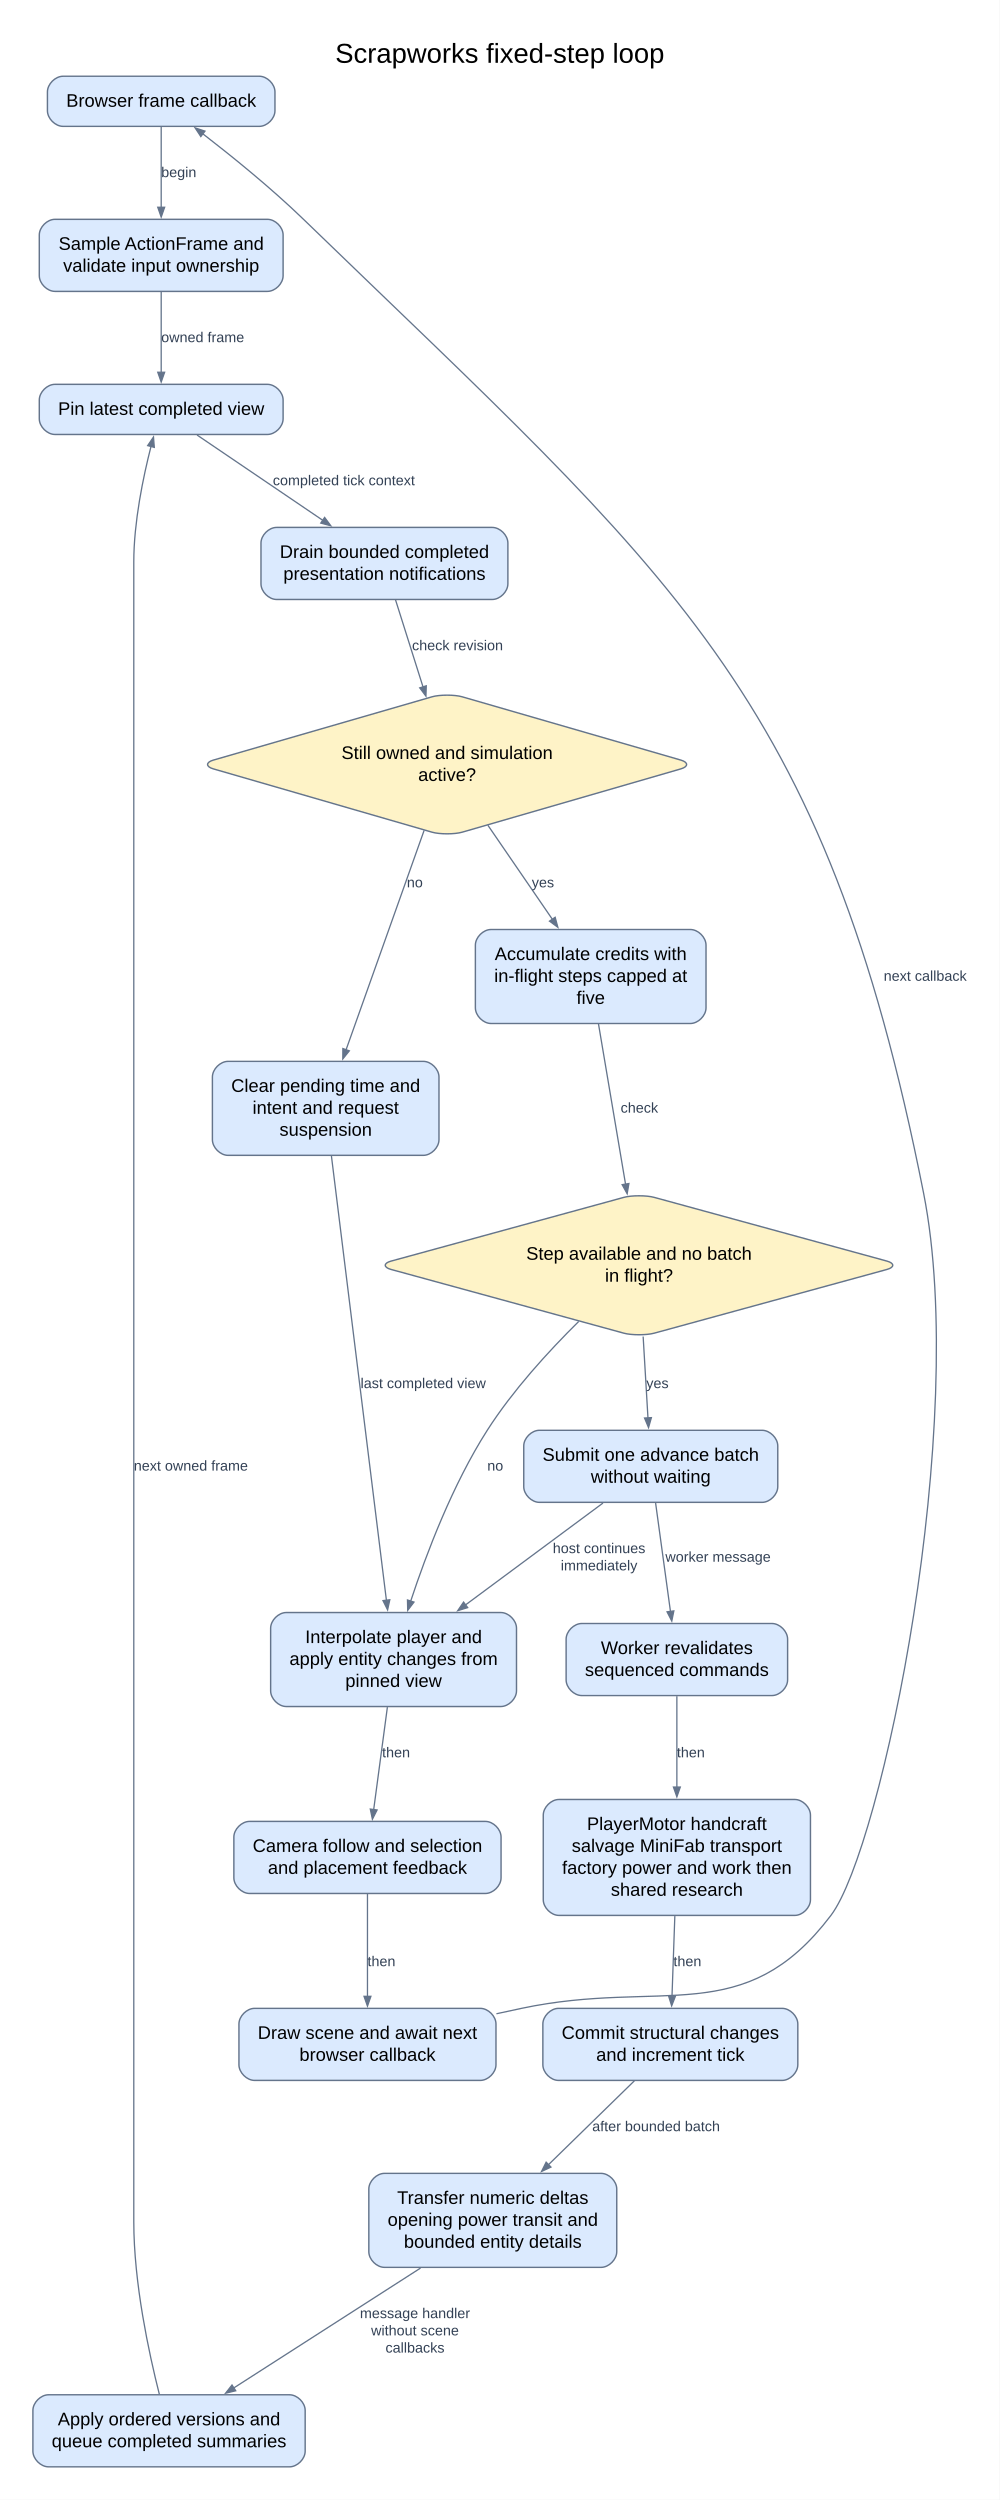
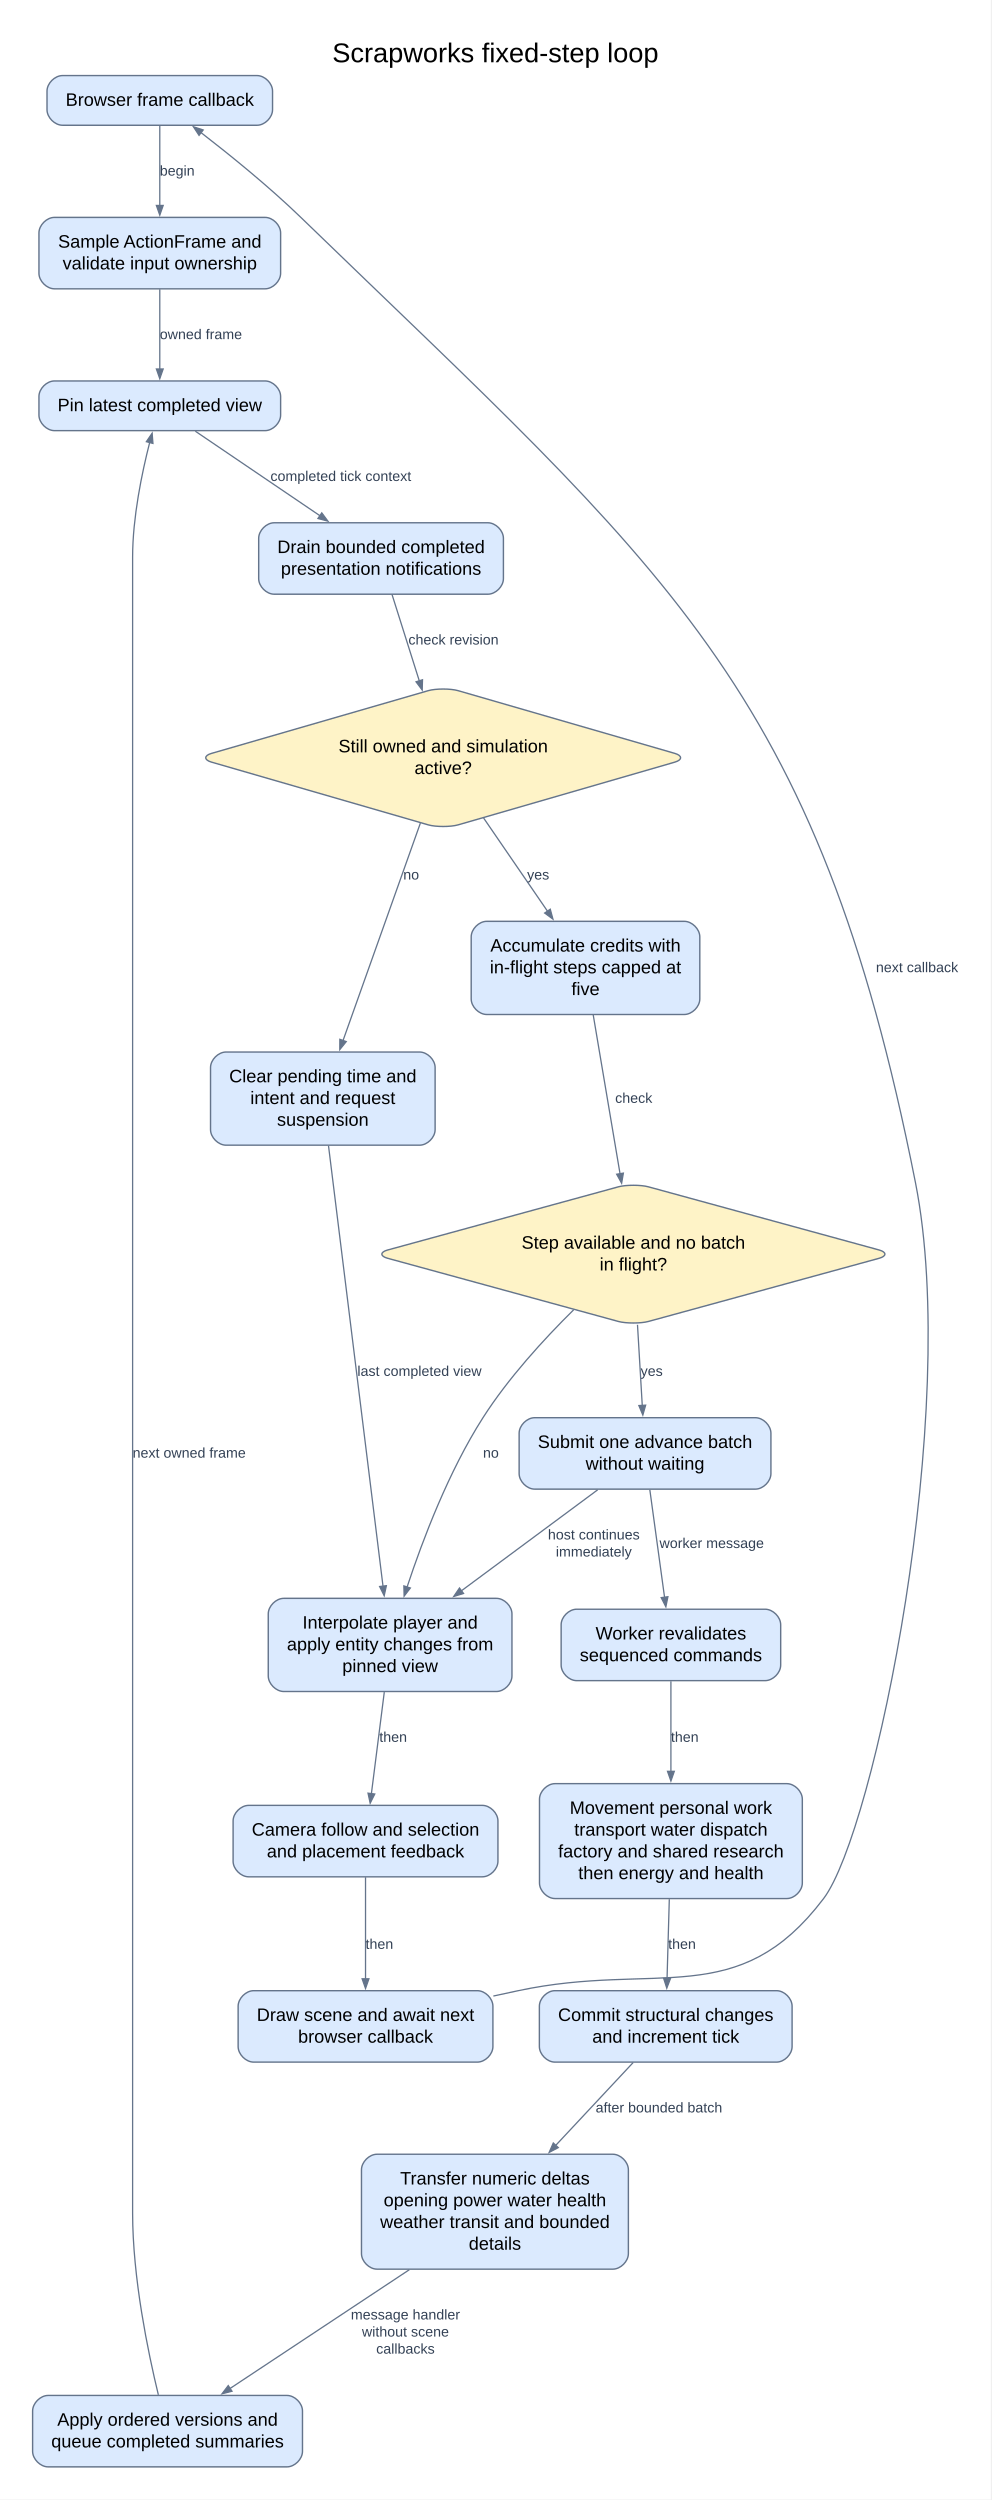
- <svg xmlns="http://www.w3.org/2000/svg" width="766pt" height="1915pt" viewBox="0.00 0.00 766.00 1915.00">
-   <g id="graph0" class="graph" transform="scale(1 1) rotate(0) translate(25.2 1889.6)">
-     <polygon fill="white" stroke="none" points="-25.2,25.2 -25.2,-1889.6 740.49,-1889.6 740.49,25.2 -25.2,25.2" />
-     <text xml:space="preserve" text-anchor="middle" x="357.65" y="-1841.5" font-family="Arial,sans-serif" font-size="21.00">Scrapworks fixed-step loop</text>
+ <svg xmlns="http://www.w3.org/2000/svg" width="766pt" height="1932pt" viewBox="0.00 0.00 766.00 1932.00">
+   <g id="graph0" class="graph" transform="scale(1 1) rotate(0) translate(25.2 1906.4)">
+     <polygon fill="white" stroke="none" points="-25.2,25.2 -25.2,-1906.4 740.49,-1906.4 740.49,25.2 -25.2,25.2" />
+     <text xml:space="preserve" text-anchor="middle" x="357.65" y="-1858.3" font-family="Arial,sans-serif" font-size="21.00">Scrapworks fixed-step loop</text>
    <g id="node1" class="node">
-       <path fill="#dbeafe" stroke="#64748b" stroke-width="1.1" d="M173.42,-1831.2C173.42,-1831.2 23.13,-1831.2 23.13,-1831.2 17.13,-1831.2 11.13,-1825.2 11.13,-1819.2 11.13,-1819.2 11.13,-1804.8 11.13,-1804.8 11.13,-1798.8 17.13,-1792.8 23.13,-1792.8 23.13,-1792.8 173.42,-1792.8 173.42,-1792.8 179.42,-1792.8 185.42,-1798.8 185.42,-1804.8 185.42,-1804.8 185.42,-1819.2 185.42,-1819.2 185.42,-1825.2 179.42,-1831.2 173.42,-1831.2" />
-       <text xml:space="preserve" text-anchor="middle" x="98.28" y="-1807.8" font-family="Arial,sans-serif" font-size="14.00">Browser frame callback</text>
+       <path fill="#dbeafe" stroke="#64748b" stroke-width="1.1" d="M173.42,-1848C173.42,-1848 23.13,-1848 23.13,-1848 17.13,-1848 11.13,-1842 11.13,-1836 11.13,-1836 11.13,-1821.6 11.13,-1821.6 11.13,-1815.6 17.13,-1809.6 23.13,-1809.6 23.13,-1809.6 173.42,-1809.6 173.42,-1809.6 179.42,-1809.6 185.42,-1815.6 185.42,-1821.6 185.42,-1821.6 185.42,-1836 185.42,-1836 185.42,-1842 179.42,-1848 173.42,-1848" />
+       <text xml:space="preserve" text-anchor="middle" x="98.28" y="-1824.6" font-family="Arial,sans-serif" font-size="14.00">Browser frame callback</text>
    </g>
    <g id="node2" class="node">
-       <path fill="#dbeafe" stroke="#64748b" stroke-width="1.1" d="M179.66,-1721.6C179.66,-1721.6 16.9,-1721.6 16.9,-1721.6 10.9,-1721.6 4.9,-1715.6 4.9,-1709.6 4.9,-1709.6 4.9,-1678.4 4.9,-1678.4 4.9,-1672.4 10.9,-1666.4 16.9,-1666.4 16.9,-1666.4 179.66,-1666.4 179.66,-1666.4 185.66,-1666.4 191.66,-1672.4 191.66,-1678.4 191.66,-1678.4 191.66,-1709.6 191.66,-1709.6 191.66,-1715.6 185.66,-1721.6 179.66,-1721.6" />
-       <text xml:space="preserve" text-anchor="middle" x="98.28" y="-1698.2" font-family="Arial,sans-serif" font-size="14.00">Sample ActionFrame and</text>
-       <text xml:space="preserve" text-anchor="middle" x="98.28" y="-1681.4" font-family="Arial,sans-serif" font-size="14.00">validate input ownership</text>
+       <path fill="#dbeafe" stroke="#64748b" stroke-width="1.1" d="M179.66,-1738.4C179.66,-1738.4 16.9,-1738.4 16.9,-1738.4 10.9,-1738.4 4.9,-1732.4 4.9,-1726.4 4.9,-1726.4 4.9,-1695.2 4.9,-1695.2 4.9,-1689.2 10.9,-1683.2 16.9,-1683.2 16.9,-1683.2 179.66,-1683.2 179.66,-1683.2 185.66,-1683.2 191.66,-1689.2 191.66,-1695.2 191.66,-1695.2 191.66,-1726.4 191.66,-1726.4 191.66,-1732.4 185.66,-1738.4 179.66,-1738.4" />
+       <text xml:space="preserve" text-anchor="middle" x="98.28" y="-1715" font-family="Arial,sans-serif" font-size="14.00">Sample ActionFrame and</text>
+       <text xml:space="preserve" text-anchor="middle" x="98.28" y="-1698.2" font-family="Arial,sans-serif" font-size="14.00">validate input ownership</text>
    </g>
    <g id="edge1" class="edge">
-       <path fill="none" stroke="#64748b" d="M98.28,-1792.36C98.28,-1775.81 98.28,-1751.17 98.28,-1730.81" />
-       <polygon fill="#64748b" stroke="#64748b" points="100.9,-1730.82 98.28,-1723.32 95.65,-1730.82 100.9,-1730.82" />
-       <text xml:space="preserve" text-anchor="middle" x="111.74" y="-1753.9" font-family="Arial,sans-serif" font-size="11.00" fill="#334155">begin</text>
+       <path fill="none" stroke="#64748b" d="M98.28,-1809.16C98.28,-1792.61 98.28,-1767.97 98.28,-1747.61" />
+       <polygon fill="#64748b" stroke="#64748b" points="100.9,-1747.62 98.28,-1740.12 95.65,-1747.62 100.9,-1747.62" />
+       <text xml:space="preserve" text-anchor="middle" x="111.74" y="-1770.7" font-family="Arial,sans-serif" font-size="11.00" fill="#334155">begin</text>
    </g>
    <g id="node3" class="node">
-       <path fill="#dbeafe" stroke="#64748b" stroke-width="1.1" d="M179.66,-1595.2C179.66,-1595.2 16.9,-1595.2 16.9,-1595.2 10.9,-1595.2 4.9,-1589.2 4.9,-1583.2 4.9,-1583.2 4.9,-1568.8 4.9,-1568.8 4.9,-1562.8 10.9,-1556.8 16.9,-1556.8 16.9,-1556.8 179.66,-1556.8 179.66,-1556.8 185.66,-1556.8 191.66,-1562.8 191.66,-1568.8 191.66,-1568.8 191.66,-1583.2 191.66,-1583.2 191.66,-1589.2 185.66,-1595.2 179.66,-1595.2" />
-       <text xml:space="preserve" text-anchor="middle" x="98.28" y="-1571.8" font-family="Arial,sans-serif" font-size="14.00">Pin latest completed view</text>
+       <path fill="#dbeafe" stroke="#64748b" stroke-width="1.1" d="M179.66,-1612C179.66,-1612 16.9,-1612 16.9,-1612 10.9,-1612 4.9,-1606 4.9,-1600 4.9,-1600 4.9,-1585.6 4.9,-1585.6 4.9,-1579.6 10.9,-1573.6 16.9,-1573.6 16.9,-1573.6 179.66,-1573.6 179.66,-1573.6 185.66,-1573.6 191.66,-1579.6 191.66,-1585.6 191.66,-1585.6 191.66,-1600 191.66,-1600 191.66,-1606 185.66,-1612 179.66,-1612" />
+       <text xml:space="preserve" text-anchor="middle" x="98.28" y="-1588.6" font-family="Arial,sans-serif" font-size="14.00">Pin latest completed view</text>
    </g>
    <g id="edge2" class="edge">
-       <path fill="none" stroke="#64748b" d="M98.28,-1666.1C98.28,-1647.54 98.28,-1622.97 98.28,-1604.33" />
-       <polygon fill="#64748b" stroke="#64748b" points="100.9,-1604.46 98.28,-1596.96 95.65,-1604.46 100.9,-1604.46" />
-       <text xml:space="preserve" text-anchor="middle" x="130.07" y="-1627.5" font-family="Arial,sans-serif" font-size="11.00" fill="#334155">owned frame</text>
+       <path fill="none" stroke="#64748b" d="M98.28,-1682.9C98.28,-1664.34 98.28,-1639.77 98.28,-1621.13" />
+       <polygon fill="#64748b" stroke="#64748b" points="100.9,-1621.26 98.28,-1613.76 95.65,-1621.26 100.9,-1621.26" />
+       <text xml:space="preserve" text-anchor="middle" x="130.07" y="-1644.3" font-family="Arial,sans-serif" font-size="11.00" fill="#334155">owned frame</text>
    </g>
    <g id="node4" class="node">
-       <path fill="#dbeafe" stroke="#64748b" stroke-width="1.1" d="M351.84,-1485.6C351.84,-1485.6 186.71,-1485.6 186.71,-1485.6 180.71,-1485.6 174.71,-1479.6 174.71,-1473.6 174.71,-1473.6 174.71,-1442.4 174.71,-1442.4 174.71,-1436.4 180.71,-1430.4 186.71,-1430.4 186.71,-1430.4 351.84,-1430.4 351.84,-1430.4 357.84,-1430.4 363.84,-1436.4 363.84,-1442.4 363.84,-1442.4 363.84,-1473.6 363.84,-1473.6 363.84,-1479.6 357.84,-1485.6 351.84,-1485.6" />
-       <text xml:space="preserve" text-anchor="middle" x="269.28" y="-1462.2" font-family="Arial,sans-serif" font-size="14.00">Drain bounded completed</text>
-       <text xml:space="preserve" text-anchor="middle" x="269.28" y="-1445.4" font-family="Arial,sans-serif" font-size="14.00">presentation notifications</text>
+       <path fill="#dbeafe" stroke="#64748b" stroke-width="1.1" d="M351.84,-1502.4C351.84,-1502.4 186.71,-1502.4 186.71,-1502.4 180.71,-1502.4 174.71,-1496.4 174.71,-1490.4 174.71,-1490.4 174.71,-1459.2 174.71,-1459.2 174.71,-1453.2 180.71,-1447.2 186.71,-1447.2 186.71,-1447.2 351.84,-1447.2 351.84,-1447.2 357.84,-1447.2 363.84,-1453.2 363.84,-1459.2 363.84,-1459.2 363.84,-1490.4 363.84,-1490.4 363.84,-1496.4 357.84,-1502.4 351.84,-1502.4" />
+       <text xml:space="preserve" text-anchor="middle" x="269.28" y="-1479" font-family="Arial,sans-serif" font-size="14.00">Drain bounded completed</text>
+       <text xml:space="preserve" text-anchor="middle" x="269.28" y="-1462.2" font-family="Arial,sans-serif" font-size="14.00">presentation notifications</text>
    </g>
    <g id="edge3" class="edge">
-       <path fill="none" stroke="#64748b" d="M125.75,-1556.36C151.71,-1538.75 191.18,-1511.98 222.16,-1490.96" />
-       <polygon fill="#64748b" stroke="#64748b" points="223.46,-1493.26 228.19,-1486.87 220.51,-1488.91 223.46,-1493.26" />
-       <text xml:space="preserve" text-anchor="middle" x="238.19" y="-1517.9" font-family="Arial,sans-serif" font-size="11.00" fill="#334155">completed tick context</text>
+       <path fill="none" stroke="#64748b" d="M125.75,-1573.16C151.71,-1555.55 191.18,-1528.78 222.16,-1507.76" />
+       <polygon fill="#64748b" stroke="#64748b" points="223.46,-1510.06 228.19,-1503.67 220.51,-1505.71 223.46,-1510.06" />
+       <text xml:space="preserve" text-anchor="middle" x="238.19" y="-1534.7" font-family="Arial,sans-serif" font-size="11.00" fill="#334155">completed tick context</text>
    </g>
    <g id="node5" class="node">
-       <path fill="#fef3c7" stroke="#64748b" stroke-width="1.1" d="M305.75,-1355.86C305.75,-1355.86 138.14,-1307.34 138.14,-1307.34 132.37,-1305.67 132.37,-1302.33 138.14,-1300.66 138.14,-1300.66 305.75,-1252.14 305.75,-1252.14 311.52,-1250.47 323.04,-1250.47 328.81,-1252.14 328.81,-1252.14 496.42,-1300.66 496.42,-1300.66 502.18,-1302.33 502.18,-1305.67 496.42,-1307.34 496.42,-1307.34 328.81,-1355.86 328.81,-1355.86 323.04,-1357.53 311.52,-1357.53 305.75,-1355.86" />
-       <text xml:space="preserve" text-anchor="middle" x="317.28" y="-1308.2" font-family="Arial,sans-serif" font-size="14.00">Still owned and simulation</text>
-       <text xml:space="preserve" text-anchor="middle" x="317.28" y="-1291.4" font-family="Arial,sans-serif" font-size="14.00">active?</text>
+       <path fill="#fef3c7" stroke="#64748b" stroke-width="1.1" d="M305.75,-1372.66C305.75,-1372.66 138.14,-1324.14 138.14,-1324.14 132.37,-1322.47 132.37,-1319.13 138.14,-1317.46 138.14,-1317.46 305.75,-1268.94 305.75,-1268.94 311.52,-1267.27 323.04,-1267.27 328.81,-1268.94 328.81,-1268.94 496.42,-1317.46 496.42,-1317.46 502.18,-1319.13 502.18,-1322.47 496.42,-1324.14 496.42,-1324.14 328.81,-1372.66 328.81,-1372.66 323.04,-1374.33 311.52,-1374.33 305.75,-1372.66" />
+       <text xml:space="preserve" text-anchor="middle" x="317.28" y="-1325" font-family="Arial,sans-serif" font-size="14.00">Still owned and simulation</text>
+       <text xml:space="preserve" text-anchor="middle" x="317.28" y="-1308.2" font-family="Arial,sans-serif" font-size="14.00">active?</text>
    </g>
    <g id="edge4" class="edge">
-       <path fill="none" stroke="#64748b" d="M277.75,-1430.18C283.6,-1411.65 291.6,-1386.31 298.88,-1363.26" />
-       <polygon fill="#64748b" stroke="#64748b" points="301.31,-1364.28 301.07,-1356.34 296.31,-1362.7 301.31,-1364.28" />
-       <text xml:space="preserve" text-anchor="middle" x="325.25" y="-1391.5" font-family="Arial,sans-serif" font-size="11.00" fill="#334155">check revision</text>
+       <path fill="none" stroke="#64748b" d="M277.75,-1446.98C283.6,-1428.45 291.6,-1403.11 298.88,-1380.06" />
+       <polygon fill="#64748b" stroke="#64748b" points="301.31,-1381.08 301.07,-1373.14 296.31,-1379.5 301.31,-1381.08" />
+       <text xml:space="preserve" text-anchor="middle" x="325.25" y="-1408.3" font-family="Arial,sans-serif" font-size="11.00" fill="#334155">check revision</text>
    </g>
    <g id="node6" class="node">
-       <path fill="#dbeafe" stroke="#64748b" stroke-width="1.1" d="M299.06,-1076.6C299.06,-1076.6 149.5,-1076.6 149.5,-1076.6 143.5,-1076.6 137.5,-1070.6 137.5,-1064.6 137.5,-1064.6 137.5,-1016.6 137.5,-1016.6 137.5,-1010.6 143.5,-1004.6 149.5,-1004.6 149.5,-1004.6 299.06,-1004.6 299.06,-1004.6 305.06,-1004.6 311.06,-1010.6 311.06,-1016.6 311.06,-1016.6 311.06,-1064.6 311.06,-1064.6 311.06,-1070.6 305.06,-1076.6 299.06,-1076.6" />
-       <text xml:space="preserve" text-anchor="middle" x="224.28" y="-1053.2" font-family="Arial,sans-serif" font-size="14.00">Clear pending time and</text>
-       <text xml:space="preserve" text-anchor="middle" x="224.28" y="-1036.4" font-family="Arial,sans-serif" font-size="14.00">intent and request</text>
-       <text xml:space="preserve" text-anchor="middle" x="224.28" y="-1019.6" font-family="Arial,sans-serif" font-size="14.00">suspension</text>
+       <path fill="#dbeafe" stroke="#64748b" stroke-width="1.1" d="M299.06,-1093.4C299.06,-1093.4 149.5,-1093.4 149.5,-1093.4 143.5,-1093.4 137.5,-1087.4 137.5,-1081.4 137.5,-1081.4 137.5,-1033.4 137.5,-1033.4 137.5,-1027.4 143.5,-1021.4 149.5,-1021.4 149.5,-1021.4 299.06,-1021.4 299.06,-1021.4 305.06,-1021.4 311.06,-1027.4 311.06,-1033.4 311.06,-1033.4 311.06,-1081.4 311.06,-1081.4 311.06,-1087.4 305.06,-1093.4 299.06,-1093.4" />
+       <text xml:space="preserve" text-anchor="middle" x="224.28" y="-1070" font-family="Arial,sans-serif" font-size="14.00">Clear pending time and</text>
+       <text xml:space="preserve" text-anchor="middle" x="224.28" y="-1053.2" font-family="Arial,sans-serif" font-size="14.00">intent and request</text>
+       <text xml:space="preserve" text-anchor="middle" x="224.28" y="-1036.4" font-family="Arial,sans-serif" font-size="14.00">suspension</text>
    </g>
    <g id="edge5" class="edge">
-       <path fill="none" stroke="#64748b" d="M299.68,-1253.53C282.43,-1205.03 256.38,-1131.83 239.86,-1085.39" />
-       <polygon fill="#64748b" stroke="#64748b" points="242.38,-1084.66 237.4,-1078.47 237.44,-1086.42 242.38,-1084.66" />
-       <text xml:space="preserve" text-anchor="middle" x="292.56" y="-1209.9" font-family="Arial,sans-serif" font-size="11.00" fill="#334155">no</text>
+       <path fill="none" stroke="#64748b" d="M299.68,-1270.33C282.43,-1221.83 256.38,-1148.63 239.86,-1102.19" />
+       <polygon fill="#64748b" stroke="#64748b" points="242.38,-1101.46 237.4,-1095.27 237.44,-1103.22 242.38,-1101.46" />
+       <text xml:space="preserve" text-anchor="middle" x="292.56" y="-1226.7" font-family="Arial,sans-serif" font-size="11.00" fill="#334155">no</text>
    </g>
    <g id="node7" class="node">
-       <path fill="#dbeafe" stroke="#64748b" stroke-width="1.1" d="M503.61,-1177.6C503.61,-1177.6 350.94,-1177.6 350.94,-1177.6 344.94,-1177.6 338.94,-1171.6 338.94,-1165.6 338.94,-1165.6 338.94,-1117.6 338.94,-1117.6 338.94,-1111.6 344.94,-1105.6 350.94,-1105.6 350.94,-1105.6 503.61,-1105.6 503.61,-1105.6 509.61,-1105.6 515.61,-1111.6 515.61,-1117.6 515.61,-1117.6 515.61,-1165.6 515.61,-1165.6 515.61,-1171.6 509.61,-1177.6 503.61,-1177.6" />
-       <text xml:space="preserve" text-anchor="middle" x="427.28" y="-1154.2" font-family="Arial,sans-serif" font-size="14.00">Accumulate credits with</text>
-       <text xml:space="preserve" text-anchor="middle" x="427.28" y="-1137.4" font-family="Arial,sans-serif" font-size="14.00">in-flight steps capped at</text>
-       <text xml:space="preserve" text-anchor="middle" x="427.28" y="-1120.6" font-family="Arial,sans-serif" font-size="14.00">five</text>
+       <path fill="#dbeafe" stroke="#64748b" stroke-width="1.1" d="M503.61,-1194.4C503.61,-1194.4 350.94,-1194.4 350.94,-1194.4 344.94,-1194.4 338.94,-1188.4 338.94,-1182.4 338.94,-1182.4 338.94,-1134.4 338.94,-1134.4 338.94,-1128.4 344.94,-1122.4 350.94,-1122.4 350.94,-1122.4 503.61,-1122.4 503.61,-1122.4 509.61,-1122.4 515.61,-1128.4 515.61,-1134.4 515.61,-1134.4 515.61,-1182.4 515.61,-1182.4 515.61,-1188.4 509.61,-1194.4 503.61,-1194.4" />
+       <text xml:space="preserve" text-anchor="middle" x="427.28" y="-1171" font-family="Arial,sans-serif" font-size="14.00">Accumulate credits with</text>
+       <text xml:space="preserve" text-anchor="middle" x="427.28" y="-1154.2" font-family="Arial,sans-serif" font-size="14.00">in-flight steps capped at</text>
+       <text xml:space="preserve" text-anchor="middle" x="427.28" y="-1137.4" font-family="Arial,sans-serif" font-size="14.00">five</text>
    </g>
    <g id="edge6" class="edge">
-       <path fill="none" stroke="#64748b" d="M348.51,-1257.46C364.03,-1234.83 382.68,-1207.64 397.93,-1185.39" />
-       <polygon fill="#64748b" stroke="#64748b" points="400.04,-1186.97 402.11,-1179.3 395.71,-1184 400.04,-1186.97" />
-       <text xml:space="preserve" text-anchor="middle" x="390.69" y="-1209.9" font-family="Arial,sans-serif" font-size="11.00" fill="#334155">yes</text>
+       <path fill="none" stroke="#64748b" d="M348.51,-1274.26C364.03,-1251.63 382.68,-1224.44 397.93,-1202.19" />
+       <polygon fill="#64748b" stroke="#64748b" points="400.04,-1203.77 402.11,-1196.1 395.71,-1200.8 400.04,-1203.77" />
+       <text xml:space="preserve" text-anchor="middle" x="390.69" y="-1226.7" font-family="Arial,sans-serif" font-size="11.00" fill="#334155">yes</text>
    </g>
    <g id="node15" class="node">
-       <path fill="#dbeafe" stroke="#64748b" stroke-width="1.1" d="M358.44,-654.4C358.44,-654.4 194.11,-654.4 194.11,-654.4 188.11,-654.4 182.11,-648.4 182.11,-642.4 182.11,-642.4 182.11,-594.4 182.11,-594.4 182.11,-588.4 188.11,-582.4 194.11,-582.4 194.11,-582.4 358.44,-582.4 358.44,-582.4 364.44,-582.4 370.44,-588.4 370.44,-594.4 370.44,-594.4 370.44,-642.4 370.44,-642.4 370.44,-648.4 364.44,-654.4 358.44,-654.4" />
-       <text xml:space="preserve" text-anchor="middle" x="276.28" y="-631" font-family="Arial,sans-serif" font-size="14.00">Interpolate player and</text>
-       <text xml:space="preserve" text-anchor="middle" x="276.28" y="-614.2" font-family="Arial,sans-serif" font-size="14.00">apply entity changes from</text>
-       <text xml:space="preserve" text-anchor="middle" x="276.28" y="-597.4" font-family="Arial,sans-serif" font-size="14.00">pinned view</text>
+       <path fill="#dbeafe" stroke="#64748b" stroke-width="1.1" d="M358.44,-671.2C358.44,-671.2 194.11,-671.2 194.11,-671.2 188.11,-671.2 182.11,-665.2 182.11,-659.2 182.11,-659.2 182.11,-611.2 182.11,-611.2 182.11,-605.2 188.11,-599.2 194.11,-599.2 194.11,-599.2 358.44,-599.2 358.44,-599.2 364.44,-599.2 370.44,-605.2 370.44,-611.2 370.44,-611.2 370.44,-659.2 370.44,-659.2 370.44,-665.2 364.44,-671.2 358.44,-671.2" />
+       <text xml:space="preserve" text-anchor="middle" x="276.28" y="-647.8" font-family="Arial,sans-serif" font-size="14.00">Interpolate player and</text>
+       <text xml:space="preserve" text-anchor="middle" x="276.28" y="-631" font-family="Arial,sans-serif" font-size="14.00">apply entity changes from</text>
+       <text xml:space="preserve" text-anchor="middle" x="276.28" y="-614.2" font-family="Arial,sans-serif" font-size="14.00">pinned view</text>
    </g>
    <g id="edge17" class="edge">
-       <path fill="none" stroke="#64748b" d="M228.67,-1004.14C238.13,-927.68 260.43,-747.48 270.8,-663.68" />
-       <polygon fill="#64748b" stroke="#64748b" points="273.38,-664.18 271.7,-656.42 268.17,-663.54 273.38,-664.18" />
-       <text xml:space="preserve" text-anchor="middle" x="298.98" y="-826.3" font-family="Arial,sans-serif" font-size="11.00" fill="#334155">last completed view</text>
+       <path fill="none" stroke="#64748b" d="M228.67,-1020.94C238.13,-944.48 260.43,-764.28 270.8,-680.48" />
+       <polygon fill="#64748b" stroke="#64748b" points="273.38,-680.98 271.7,-673.22 268.17,-680.34 273.38,-680.98" />
+       <text xml:space="preserve" text-anchor="middle" x="298.98" y="-843.1" font-family="Arial,sans-serif" font-size="11.00" fill="#334155">last completed view</text>
    </g>
    <g id="node8" class="node">
-       <path fill="#fef3c7" stroke="#64748b" stroke-width="1.1" d="M452.7,-972.43C452.7,-972.43 274.25,-923.57 274.25,-923.57 268.47,-921.98 268.47,-918.82 274.25,-917.23 274.25,-917.23 452.7,-868.37 452.7,-868.37 458.49,-866.78 470.07,-866.78 475.85,-868.37 475.85,-868.37 654.3,-917.23 654.3,-917.23 660.09,-918.82 660.09,-921.98 654.3,-923.57 654.3,-923.57 475.85,-972.43 475.85,-972.43 470.07,-974.02 458.49,-974.02 452.7,-972.43" />
-       <text xml:space="preserve" text-anchor="middle" x="464.28" y="-924.6" font-family="Arial,sans-serif" font-size="14.00">Step available and no batch</text>
-       <text xml:space="preserve" text-anchor="middle" x="464.28" y="-907.8" font-family="Arial,sans-serif" font-size="14.00">in flight?</text>
+       <path fill="#fef3c7" stroke="#64748b" stroke-width="1.1" d="M452.7,-989.23C452.7,-989.23 274.25,-940.37 274.25,-940.37 268.47,-938.78 268.47,-935.62 274.25,-934.03 274.25,-934.03 452.7,-885.17 452.7,-885.17 458.49,-883.58 470.07,-883.58 475.85,-885.17 475.85,-885.17 654.3,-934.03 654.3,-934.03 660.09,-935.62 660.09,-938.78 654.3,-940.37 654.3,-940.37 475.85,-989.23 475.85,-989.23 470.07,-990.82 458.49,-990.82 452.7,-989.23" />
+       <text xml:space="preserve" text-anchor="middle" x="464.28" y="-941.4" font-family="Arial,sans-serif" font-size="14.00">Step available and no batch</text>
+       <text xml:space="preserve" text-anchor="middle" x="464.28" y="-924.6" font-family="Arial,sans-serif" font-size="14.00">in flight?</text>
    </g>
    <g id="edge7" class="edge">
-       <path fill="none" stroke="#64748b" d="M433.22,-1105.38C438.81,-1072.3 447.28,-1022.11 453.97,-982.5" />
-       <polygon fill="#64748b" stroke="#64748b" points="456.54,-983.03 455.2,-975.2 451.36,-982.16 456.54,-983.03" />
-       <text xml:space="preserve" text-anchor="middle" x="464.55" y="-1037.3" font-family="Arial,sans-serif" font-size="11.00" fill="#334155">check</text>
+       <path fill="none" stroke="#64748b" d="M433.22,-1122.18C438.81,-1089.1 447.28,-1038.91 453.97,-999.3" />
+       <polygon fill="#64748b" stroke="#64748b" points="456.54,-999.83 455.2,-992 451.36,-998.96 456.54,-999.83" />
+       <text xml:space="preserve" text-anchor="middle" x="464.55" y="-1054.1" font-family="Arial,sans-serif" font-size="11.00" fill="#334155">check</text>
    </g>
    <g id="node9" class="node">
-       <path fill="#dbeafe" stroke="#64748b" stroke-width="1.1" d="M558.57,-794C558.57,-794 387.99,-794 387.99,-794 381.99,-794 375.99,-788 375.99,-782 375.99,-782 375.99,-750.8 375.99,-750.8 375.99,-744.8 381.99,-738.8 387.99,-738.8 387.99,-738.8 558.57,-738.8 558.57,-738.8 564.57,-738.8 570.57,-744.8 570.57,-750.8 570.57,-750.8 570.57,-782 570.57,-782 570.57,-788 564.57,-794 558.57,-794" />
-       <text xml:space="preserve" text-anchor="middle" x="473.28" y="-770.6" font-family="Arial,sans-serif" font-size="14.00">Submit one advance batch</text>
-       <text xml:space="preserve" text-anchor="middle" x="473.28" y="-753.8" font-family="Arial,sans-serif" font-size="14.00">without waiting</text>
+       <path fill="#dbeafe" stroke="#64748b" stroke-width="1.1" d="M558.57,-810.8C558.57,-810.8 387.99,-810.8 387.99,-810.8 381.99,-810.8 375.99,-804.8 375.99,-798.8 375.99,-798.8 375.99,-767.6 375.99,-767.6 375.99,-761.6 381.99,-755.6 387.99,-755.6 387.99,-755.6 558.57,-755.6 558.57,-755.6 564.57,-755.6 570.57,-761.6 570.57,-767.6 570.57,-767.6 570.57,-798.8 570.57,-798.8 570.57,-804.8 564.57,-810.8 558.57,-810.8" />
+       <text xml:space="preserve" text-anchor="middle" x="473.28" y="-787.4" font-family="Arial,sans-serif" font-size="14.00">Submit one advance batch</text>
+       <text xml:space="preserve" text-anchor="middle" x="473.28" y="-770.6" font-family="Arial,sans-serif" font-size="14.00">without waiting</text>
    </g>
    <g id="edge8" class="edge">
-       <path fill="none" stroke="#64748b" d="M467.45,-865.81C468.68,-845.1 470.05,-821.94 471.15,-803.3" />
-       <polygon fill="#64748b" stroke="#64748b" points="473.76,-803.7 471.58,-796.05 468.52,-803.39 473.76,-803.7" />
-       <text xml:space="preserve" text-anchor="middle" x="478.41" y="-826.3" font-family="Arial,sans-serif" font-size="11.00" fill="#334155">yes</text>
+       <path fill="none" stroke="#64748b" d="M467.45,-882.61C468.68,-861.9 470.05,-838.74 471.15,-820.1" />
+       <polygon fill="#64748b" stroke="#64748b" points="473.76,-820.5 471.58,-812.85 468.52,-820.19 473.76,-820.5" />
+       <text xml:space="preserve" text-anchor="middle" x="478.41" y="-843.1" font-family="Arial,sans-serif" font-size="11.00" fill="#334155">yes</text>
    </g>
    <g id="edge15" class="edge">
-       <path fill="none" stroke="#64748b" d="M418.11,-877.38C394.86,-854.42 367.55,-824.51 348.04,-794 321.57,-752.59 301.49,-699.77 289.39,-663.13" />
-       <polygon fill="#64748b" stroke="#64748b" points="291.91,-662.4 287.1,-656.08 286.92,-664.02 291.91,-662.4" />
-       <text xml:space="preserve" text-anchor="middle" x="354.16" y="-763.1" font-family="Arial,sans-serif" font-size="11.00" fill="#334155">no</text>
+       <path fill="none" stroke="#64748b" d="M418.11,-894.18C394.86,-871.22 367.55,-841.31 348.04,-810.8 321.57,-769.39 301.49,-716.57 289.39,-679.93" />
+       <polygon fill="#64748b" stroke="#64748b" points="291.91,-679.2 287.1,-672.88 286.92,-680.82 291.91,-679.2" />
+       <text xml:space="preserve" text-anchor="middle" x="354.16" y="-779.9" font-family="Arial,sans-serif" font-size="11.00" fill="#334155">no</text>
    </g>
    <g id="node10" class="node">
-       <path fill="#dbeafe" stroke="#64748b" stroke-width="1.1" d="M566.11,-646C566.11,-646 420.45,-646 420.45,-646 414.45,-646 408.45,-640 408.45,-634 408.45,-634 408.45,-602.8 408.45,-602.8 408.45,-596.8 414.45,-590.8 420.45,-590.8 420.45,-590.8 566.11,-590.8 566.11,-590.8 572.11,-590.8 578.11,-596.8 578.11,-602.8 578.11,-602.8 578.11,-634 578.11,-634 578.11,-640 572.11,-646 566.11,-646" />
-       <text xml:space="preserve" text-anchor="middle" x="493.28" y="-622.6" font-family="Arial,sans-serif" font-size="14.00">Worker revalidates</text>
-       <text xml:space="preserve" text-anchor="middle" x="493.28" y="-605.8" font-family="Arial,sans-serif" font-size="14.00">sequenced commands</text>
+       <path fill="#dbeafe" stroke="#64748b" stroke-width="1.1" d="M566.11,-662.8C566.11,-662.8 420.45,-662.8 420.45,-662.8 414.45,-662.8 408.45,-656.8 408.45,-650.8 408.45,-650.8 408.45,-619.6 408.45,-619.6 408.45,-613.6 414.45,-607.6 420.45,-607.6 420.45,-607.6 566.11,-607.6 566.11,-607.6 572.11,-607.6 578.11,-613.6 578.11,-619.6 578.11,-619.6 578.11,-650.8 578.11,-650.8 578.11,-656.8 572.11,-662.8 566.11,-662.8" />
+       <text xml:space="preserve" text-anchor="middle" x="493.28" y="-639.4" font-family="Arial,sans-serif" font-size="14.00">Worker revalidates</text>
+       <text xml:space="preserve" text-anchor="middle" x="493.28" y="-622.6" font-family="Arial,sans-serif" font-size="14.00">sequenced commands</text>
    </g>
    <g id="edge9" class="edge">
-       <path fill="none" stroke="#64748b" d="M476.99,-738.28C480.21,-714.82 484.88,-680.73 488.39,-655.07" />
-       <polygon fill="#64748b" stroke="#64748b" points="490.96,-655.66 489.38,-647.87 485.76,-654.95 490.96,-655.66" />
-       <text xml:space="preserve" text-anchor="middle" x="524.82" y="-693.3" font-family="Arial,sans-serif" font-size="11.00" fill="#334155">worker message</text>
+       <path fill="none" stroke="#64748b" d="M476.99,-755.08C480.21,-731.62 484.88,-697.53 488.39,-671.87" />
+       <polygon fill="#64748b" stroke="#64748b" points="490.96,-672.46 489.38,-664.67 485.76,-671.75 490.96,-672.46" />
+       <text xml:space="preserve" text-anchor="middle" x="524.82" y="-710.1" font-family="Arial,sans-serif" font-size="11.00" fill="#334155">worker message</text>
    </g>
    <g id="edge16" class="edge">
-       <path fill="none" stroke="#64748b" d="M436.69,-738.28C407.08,-716.34 364.92,-685.1 331.26,-660.15" />
-       <polygon fill="#64748b" stroke="#64748b" points="333.02,-658.18 325.43,-655.83 329.89,-662.4 333.02,-658.18" />
-       <text xml:space="preserve" text-anchor="middle" x="433.69" y="-699.9" font-family="Arial,sans-serif" font-size="11.00" fill="#334155">host continues</text>
-       <text xml:space="preserve" text-anchor="middle" x="433.69" y="-686.7" font-family="Arial,sans-serif" font-size="11.00" fill="#334155">immediately</text>
+       <path fill="none" stroke="#64748b" d="M436.69,-755.08C407.08,-733.14 364.92,-701.9 331.26,-676.95" />
+       <polygon fill="#64748b" stroke="#64748b" points="333.02,-674.98 325.43,-672.63 329.89,-679.2 333.02,-674.98" />
+       <text xml:space="preserve" text-anchor="middle" x="433.69" y="-716.7" font-family="Arial,sans-serif" font-size="11.00" fill="#334155">host continues</text>
+       <text xml:space="preserve" text-anchor="middle" x="433.69" y="-703.5" font-family="Arial,sans-serif" font-size="11.00" fill="#334155">immediately</text>
    </g>
    <g id="node11" class="node">
-       <path fill="#dbeafe" stroke="#64748b" stroke-width="1.1" d="M583.61,-511.2C583.61,-511.2 402.94,-511.2 402.94,-511.2 396.94,-511.2 390.94,-505.2 390.94,-499.2 390.94,-499.2 390.94,-434.4 390.94,-434.4 390.94,-428.4 396.94,-422.4 402.94,-422.4 402.94,-422.4 583.61,-422.4 583.61,-422.4 589.61,-422.4 595.61,-428.4 595.61,-434.4 595.61,-434.4 595.61,-499.2 595.61,-499.2 595.61,-505.2 589.61,-511.2 583.61,-511.2" />
-       <text xml:space="preserve" text-anchor="middle" x="493.28" y="-487.8" font-family="Arial,sans-serif" font-size="14.00">PlayerMotor handcraft</text>
-       <text xml:space="preserve" text-anchor="middle" x="493.28" y="-471" font-family="Arial,sans-serif" font-size="14.00">salvage MiniFab transport</text>
-       <text xml:space="preserve" text-anchor="middle" x="493.28" y="-454.2" font-family="Arial,sans-serif" font-size="14.00">factory power and work then</text>
-       <text xml:space="preserve" text-anchor="middle" x="493.28" y="-437.4" font-family="Arial,sans-serif" font-size="14.00">shared research</text>
+       <path fill="#dbeafe" stroke="#64748b" stroke-width="1.1" d="M582.84,-528C582.84,-528 403.72,-528 403.72,-528 397.72,-528 391.72,-522 391.72,-516 391.72,-516 391.72,-451.2 391.72,-451.2 391.72,-445.2 397.72,-439.2 403.72,-439.2 403.72,-439.2 582.84,-439.2 582.84,-439.2 588.84,-439.2 594.84,-445.2 594.84,-451.2 594.84,-451.2 594.84,-516 594.84,-516 594.84,-522 588.84,-528 582.84,-528" />
+       <text xml:space="preserve" text-anchor="middle" x="493.28" y="-504.6" font-family="Arial,sans-serif" font-size="14.00">Movement personal work</text>
+       <text xml:space="preserve" text-anchor="middle" x="493.28" y="-487.8" font-family="Arial,sans-serif" font-size="14.00">transport water dispatch</text>
+       <text xml:space="preserve" text-anchor="middle" x="493.28" y="-471" font-family="Arial,sans-serif" font-size="14.00">factory and shared research</text>
+       <text xml:space="preserve" text-anchor="middle" x="493.28" y="-454.2" font-family="Arial,sans-serif" font-size="14.00">then energy and health</text>
    </g>
    <g id="edge10" class="edge">
-       <path fill="none" stroke="#64748b" d="M493.28,-590.31C493.28,-570.9 493.28,-544.13 493.28,-520.56" />
-       <polygon fill="#64748b" stroke="#64748b" points="495.9,-520.72 493.28,-513.22 490.65,-520.72 495.9,-520.72" />
-       <text xml:space="preserve" text-anchor="middle" x="503.98" y="-543.5" font-family="Arial,sans-serif" font-size="11.00" fill="#334155">then</text>
+       <path fill="none" stroke="#64748b" d="M493.28,-607.11C493.28,-587.7 493.28,-560.93 493.28,-537.36" />
+       <polygon fill="#64748b" stroke="#64748b" points="495.9,-537.52 493.28,-530.02 490.65,-537.52 495.9,-537.52" />
+       <text xml:space="preserve" text-anchor="middle" x="503.98" y="-560.3" font-family="Arial,sans-serif" font-size="11.00" fill="#334155">then</text>
    </g>
    <g id="node12" class="node">
-       <path fill="#dbeafe" stroke="#64748b" stroke-width="1.1" d="M573.93,-351.2C573.93,-351.2 402.63,-351.2 402.63,-351.2 396.63,-351.2 390.63,-345.2 390.63,-339.2 390.63,-339.2 390.63,-308 390.63,-308 390.63,-302 396.63,-296 402.63,-296 402.63,-296 573.93,-296 573.93,-296 579.93,-296 585.93,-302 585.93,-308 585.93,-308 585.93,-339.2 585.93,-339.2 585.93,-345.2 579.93,-351.2 573.93,-351.2" />
-       <text xml:space="preserve" text-anchor="middle" x="488.28" y="-327.8" font-family="Arial,sans-serif" font-size="14.00">Commit structural changes</text>
-       <text xml:space="preserve" text-anchor="middle" x="488.28" y="-311" font-family="Arial,sans-serif" font-size="14.00">and increment tick</text>
+       <path fill="#dbeafe" stroke="#64748b" stroke-width="1.1" d="M574.93,-368C574.93,-368 403.63,-368 403.63,-368 397.63,-368 391.63,-362 391.63,-356 391.63,-356 391.63,-324.8 391.63,-324.8 391.63,-318.8 397.63,-312.8 403.63,-312.8 403.63,-312.8 574.93,-312.8 574.93,-312.8 580.93,-312.8 586.93,-318.8 586.93,-324.8 586.93,-324.8 586.93,-356 586.93,-356 586.93,-362 580.93,-368 574.93,-368" />
+       <text xml:space="preserve" text-anchor="middle" x="489.28" y="-344.6" font-family="Arial,sans-serif" font-size="14.00">Commit structural changes</text>
+       <text xml:space="preserve" text-anchor="middle" x="489.28" y="-327.8" font-family="Arial,sans-serif" font-size="14.00">and increment tick</text>
    </g>
    <g id="edge11" class="edge">
-       <path fill="none" stroke="#64748b" d="M491.72,-421.9C491.02,-402.14 490.21,-379.11 489.55,-360.42" />
-       <polygon fill="#64748b" stroke="#64748b" points="492.18,-360.54 489.29,-353.13 486.93,-360.72 492.18,-360.54" />
-       <text xml:space="preserve" text-anchor="middle" x="501.33" y="-383.5" font-family="Arial,sans-serif" font-size="11.00" fill="#334155">then</text>
+       <path fill="none" stroke="#64748b" d="M492.04,-438.7C491.48,-418.94 490.82,-395.91 490.29,-377.22" />
+       <polygon fill="#64748b" stroke="#64748b" points="492.92,-377.36 490.09,-369.93 487.68,-377.51 492.92,-377.36" />
+       <text xml:space="preserve" text-anchor="middle" x="501.86" y="-400.3" font-family="Arial,sans-serif" font-size="11.00" fill="#334155">then</text>
    </g>
    <g id="node13" class="node">
-       <path fill="#dbeafe" stroke="#64748b" stroke-width="1.1" d="M435.23,-224.8C435.23,-224.8 269.32,-224.8 269.32,-224.8 263.32,-224.8 257.32,-218.8 257.32,-212.8 257.32,-212.8 257.32,-164.8 257.32,-164.8 257.32,-158.8 263.32,-152.8 269.32,-152.8 269.32,-152.8 435.23,-152.8 435.23,-152.8 441.23,-152.8 447.23,-158.8 447.23,-164.8 447.23,-164.8 447.23,-212.8 447.23,-212.8 447.23,-218.8 441.23,-224.8 435.23,-224.8" />
-       <text xml:space="preserve" text-anchor="middle" x="352.28" y="-201.4" font-family="Arial,sans-serif" font-size="14.00">Transfer numeric deltas</text>
-       <text xml:space="preserve" text-anchor="middle" x="352.28" y="-184.6" font-family="Arial,sans-serif" font-size="14.00">opening power transit and</text>
-       <text xml:space="preserve" text-anchor="middle" x="352.28" y="-167.8" font-family="Arial,sans-serif" font-size="14.00">bounded entity details</text>
+       <path fill="#dbeafe" stroke="#64748b" stroke-width="1.1" d="M448.41,-241.6C448.41,-241.6 266.15,-241.6 266.15,-241.6 260.15,-241.6 254.15,-235.6 254.15,-229.6 254.15,-229.6 254.15,-164.8 254.15,-164.8 254.15,-158.8 260.15,-152.8 266.15,-152.8 266.15,-152.8 448.41,-152.8 448.41,-152.8 454.41,-152.8 460.41,-158.8 460.41,-164.8 460.41,-164.8 460.41,-229.6 460.41,-229.6 460.41,-235.6 454.41,-241.6 448.41,-241.6" />
+       <text xml:space="preserve" text-anchor="middle" x="357.28" y="-218.2" font-family="Arial,sans-serif" font-size="14.00">Transfer numeric deltas</text>
+       <text xml:space="preserve" text-anchor="middle" x="357.28" y="-201.4" font-family="Arial,sans-serif" font-size="14.00">opening power water health</text>
+       <text xml:space="preserve" text-anchor="middle" x="357.28" y="-184.6" font-family="Arial,sans-serif" font-size="14.00">weather transit and bounded</text>
+       <text xml:space="preserve" text-anchor="middle" x="357.28" y="-167.8" font-family="Arial,sans-serif" font-size="14.00">details</text>
    </g>
    <g id="edge12" class="edge">
-       <path fill="none" stroke="#64748b" d="M460.76,-295.73C441.82,-277.24 416.31,-252.33 394.78,-231.3" />
-       <polygon fill="#64748b" stroke="#64748b" points="396.82,-229.62 389.62,-226.26 393.15,-233.38 396.82,-229.62" />
-       <text xml:space="preserve" text-anchor="middle" x="477.35" y="-257.1" font-family="Arial,sans-serif" font-size="11.00" fill="#334155">after bounded batch</text>
+       <path fill="none" stroke="#64748b" d="M464.14,-312.51C447.19,-294.38 424.31,-269.9 404.07,-248.25" />
+       <polygon fill="#64748b" stroke="#64748b" points="406.23,-246.72 399.19,-243.03 402.39,-250.3 406.23,-246.72" />
+       <text xml:space="preserve" text-anchor="middle" x="484.03" y="-273.9" font-family="Arial,sans-serif" font-size="11.00" fill="#334155">after bounded batch</text>
    </g>
    <g id="node14" class="node">
      <path fill="#dbeafe" stroke="#64748b" stroke-width="1.1" d="M196.56,-55.2C196.56,-55.2 12,-55.2 12,-55.2 6,-55.2 0,-49.2 0,-43.2 0,-43.2 0,-12 0,-12 0,-6 6,0 12,0 12,0 196.56,0 196.56,0 202.56,0 208.56,-6 208.56,-12 208.56,-12 208.56,-43.2 208.56,-43.2 208.56,-49.2 202.56,-55.2 196.56,-55.2" />
      <text xml:space="preserve" text-anchor="middle" x="104.28" y="-31.8" font-family="Arial,sans-serif" font-size="14.00">Apply ordered versions and</text>
      <text xml:space="preserve" text-anchor="middle" x="104.28" y="-15" font-family="Arial,sans-serif" font-size="14.00">queue completed summaries</text>
    </g>
    <g id="edge13" class="edge">
-       <path fill="none" stroke="#64748b" d="M296.93,-152.27C254.06,-124.75 195.2,-86.97 153.86,-60.43" />
-       <polygon fill="#64748b" stroke="#64748b" points="155.36,-58.27 147.63,-56.43 152.52,-62.69 155.36,-58.27" />
-       <text xml:space="preserve" text-anchor="middle" x="292.68" y="-113.9" font-family="Arial,sans-serif" font-size="11.00" fill="#334155">message handler</text>
-       <text xml:space="preserve" text-anchor="middle" x="292.68" y="-100.7" font-family="Arial,sans-serif" font-size="11.00" fill="#334155">without scene</text>
-       <text xml:space="preserve" text-anchor="middle" x="292.68" y="-87.5" font-family="Arial,sans-serif" font-size="11.00" fill="#334155">callbacks</text>
+       <path fill="none" stroke="#64748b" d="M291.14,-152.38C247.58,-123.53 191.56,-86.42 152.26,-60.38" />
+       <polygon fill="#64748b" stroke="#64748b" points="154.09,-58.45 146.38,-56.49 151.19,-62.82 154.09,-58.45" />
+       <text xml:space="preserve" text-anchor="middle" x="288.12" y="-113.9" font-family="Arial,sans-serif" font-size="11.00" fill="#334155">message handler</text>
+       <text xml:space="preserve" text-anchor="middle" x="288.12" y="-100.7" font-family="Arial,sans-serif" font-size="11.00" fill="#334155">without scene</text>
+       <text xml:space="preserve" text-anchor="middle" x="288.12" y="-87.5" font-family="Arial,sans-serif" font-size="11.00" fill="#334155">callbacks</text>
    </g>
    <g id="edge14" class="edge">
-       <path fill="none" stroke="#64748b" d="M96.83,-55.69C88.84,-87.18 77.28,-140.84 77.28,-187.8 77.28,-1459 77.28,-1459 77.28,-1459 77.28,-1489.72 84.5,-1524.28 90.47,-1547.63" />
-       <polygon fill="#64748b" stroke="#64748b" points="87.92,-1548.26 92.37,-1554.84 92.99,-1546.92 87.92,-1548.26" />
-       <text xml:space="preserve" text-anchor="middle" x="121" y="-763.1" font-family="Arial,sans-serif" font-size="11.00" fill="#334155">next owned frame</text>
+       <path fill="none" stroke="#64748b" d="M97.18,-55.67C89.19,-88.63 77.28,-146.1 77.28,-196.2 77.28,-1475.8 77.28,-1475.8 77.28,-1475.8 77.28,-1506.52 84.5,-1541.08 90.47,-1564.43" />
+       <polygon fill="#64748b" stroke="#64748b" points="87.92,-1565.06 92.37,-1571.64 92.99,-1563.72 87.92,-1565.06" />
+       <text xml:space="preserve" text-anchor="middle" x="121" y="-779.9" font-family="Arial,sans-serif" font-size="11.00" fill="#334155">next owned frame</text>
    </g>
    <g id="node16" class="node">
-       <path fill="#dbeafe" stroke="#64748b" stroke-width="1.1" d="M346.61,-494.4C346.61,-494.4 165.94,-494.4 165.94,-494.4 159.94,-494.4 153.94,-488.4 153.94,-482.4 153.94,-482.4 153.94,-451.2 153.94,-451.2 153.94,-445.2 159.94,-439.2 165.94,-439.2 165.94,-439.2 346.61,-439.2 346.61,-439.2 352.61,-439.2 358.61,-445.2 358.61,-451.2 358.61,-451.2 358.61,-482.4 358.61,-482.4 358.61,-488.4 352.61,-494.4 346.61,-494.4" />
-       <text xml:space="preserve" text-anchor="middle" x="256.28" y="-471" font-family="Arial,sans-serif" font-size="14.00">Camera follow and selection</text>
-       <text xml:space="preserve" text-anchor="middle" x="256.28" y="-454.2" font-family="Arial,sans-serif" font-size="14.00">and placement feedback</text>
+       <path fill="#dbeafe" stroke="#64748b" stroke-width="1.1" d="M347.61,-511.2C347.61,-511.2 166.94,-511.2 166.94,-511.2 160.94,-511.2 154.94,-505.2 154.94,-499.2 154.94,-499.2 154.94,-468 154.94,-468 154.94,-462 160.94,-456 166.94,-456 166.94,-456 347.61,-456 347.61,-456 353.61,-456 359.61,-462 359.61,-468 359.61,-468 359.61,-499.2 359.61,-499.2 359.61,-505.2 353.61,-511.2 347.61,-511.2" />
+       <text xml:space="preserve" text-anchor="middle" x="257.28" y="-487.8" font-family="Arial,sans-serif" font-size="14.00">Camera follow and selection</text>
+       <text xml:space="preserve" text-anchor="middle" x="257.28" y="-471" font-family="Arial,sans-serif" font-size="14.00">and placement feedback</text>
    </g>
    <g id="edge18" class="edge">
-       <path fill="none" stroke="#64748b" d="M271.54,-581.95C268.36,-558.2 264.2,-527.05 261.02,-503.29" />
-       <polygon fill="#64748b" stroke="#64748b" points="263.65,-503.16 260.06,-496.08 258.45,-503.86 263.65,-503.16" />
-       <text xml:space="preserve" text-anchor="middle" x="278.18" y="-543.5" font-family="Arial,sans-serif" font-size="11.00" fill="#334155">then</text>
+       <path fill="none" stroke="#64748b" d="M271.78,-598.75C268.76,-575 264.8,-543.85 261.79,-520.09" />
+       <polygon fill="#64748b" stroke="#64748b" points="264.42,-519.99 260.87,-512.88 259.21,-520.65 264.42,-519.99" />
+       <text xml:space="preserve" text-anchor="middle" x="278.62" y="-560.3" font-family="Arial,sans-serif" font-size="11.00" fill="#334155">then</text>
    </g>
    <g id="node17" class="node">
-       <path fill="#dbeafe" stroke="#64748b" stroke-width="1.1" d="M342.72,-351.2C342.72,-351.2 169.83,-351.2 169.83,-351.2 163.83,-351.2 157.83,-345.2 157.83,-339.2 157.83,-339.2 157.83,-308 157.83,-308 157.83,-302 163.83,-296 169.83,-296 169.83,-296 342.72,-296 342.72,-296 348.72,-296 354.72,-302 354.72,-308 354.72,-308 354.72,-339.2 354.72,-339.2 354.72,-345.2 348.72,-351.2 342.72,-351.2" />
-       <text xml:space="preserve" text-anchor="middle" x="256.28" y="-327.8" font-family="Arial,sans-serif" font-size="14.00">Draw scene and await next</text>
-       <text xml:space="preserve" text-anchor="middle" x="256.28" y="-311" font-family="Arial,sans-serif" font-size="14.00">browser callback</text>
+       <path fill="#dbeafe" stroke="#64748b" stroke-width="1.1" d="M343.72,-368C343.72,-368 170.83,-368 170.83,-368 164.83,-368 158.83,-362 158.83,-356 158.83,-356 158.83,-324.8 158.83,-324.8 158.83,-318.8 164.83,-312.8 170.83,-312.8 170.83,-312.8 343.72,-312.8 343.72,-312.8 349.72,-312.8 355.72,-318.8 355.72,-324.8 355.72,-324.8 355.72,-356 355.72,-356 355.72,-362 349.72,-368 343.72,-368" />
+       <text xml:space="preserve" text-anchor="middle" x="257.28" y="-344.6" font-family="Arial,sans-serif" font-size="14.00">Draw scene and await next</text>
+       <text xml:space="preserve" text-anchor="middle" x="257.28" y="-327.8" font-family="Arial,sans-serif" font-size="14.00">browser callback</text>
    </g>
    <g id="edge19" class="edge">
-       <path fill="none" stroke="#64748b" d="M256.28,-438.91C256.28,-416.63 256.28,-384.78 256.28,-360.35" />
-       <polygon fill="#64748b" stroke="#64748b" points="258.9,-360.4 256.28,-352.9 253.65,-360.4 258.9,-360.4" />
-       <text xml:space="preserve" text-anchor="middle" x="266.98" y="-383.5" font-family="Arial,sans-serif" font-size="11.00" fill="#334155">then</text>
+       <path fill="none" stroke="#64748b" d="M257.28,-455.71C257.28,-433.43 257.28,-401.58 257.28,-377.15" />
+       <polygon fill="#64748b" stroke="#64748b" points="259.9,-377.2 257.28,-369.7 254.65,-377.2 259.9,-377.2" />
+       <text xml:space="preserve" text-anchor="middle" x="267.98" y="-400.3" font-family="Arial,sans-serif" font-size="11.00" fill="#334155">then</text>
    </g>
    <g id="edge20" class="edge">
-       <path fill="none" stroke="#64748b" d="M355.07,-347.07C361.57,-348.48 368.01,-349.87 374.28,-351.2 481.87,-374.01 544.91,-334.7 611.28,-422.4 650.66,-474.44 717.19,-799.17 682.28,-975.6 605.98,-1361.18 489.59,-1448.11 207.28,-1721.6 182.69,-1745.42 152.44,-1769.89 130.04,-1787.2" />
-       <polygon fill="#64748b" stroke="#64748b" points="128.62,-1784.99 124.27,-1791.64 131.82,-1789.15 128.62,-1784.99" />
-       <text xml:space="preserve" text-anchor="middle" x="683.5" y="-1138.3" font-family="Arial,sans-serif" font-size="11.00" fill="#334155">next callback</text>
+       <path fill="none" stroke="#64748b" d="M356.07,-363.86C362.57,-365.28 369.01,-366.67 375.28,-368 482.44,-390.79 545.17,-351.84 611.28,-439.2 650.66,-491.24 717.19,-815.97 682.28,-992.4 605.98,-1377.98 489.59,-1464.91 207.28,-1738.4 182.69,-1762.22 152.44,-1786.69 130.04,-1804" />
+       <polygon fill="#64748b" stroke="#64748b" points="128.62,-1801.79 124.27,-1808.44 131.82,-1805.95 128.62,-1801.79" />
+       <text xml:space="preserve" text-anchor="middle" x="683.5" y="-1155.1" font-family="Arial,sans-serif" font-size="11.00" fill="#334155">next callback</text>
    </g>
  </g>
</svg>
